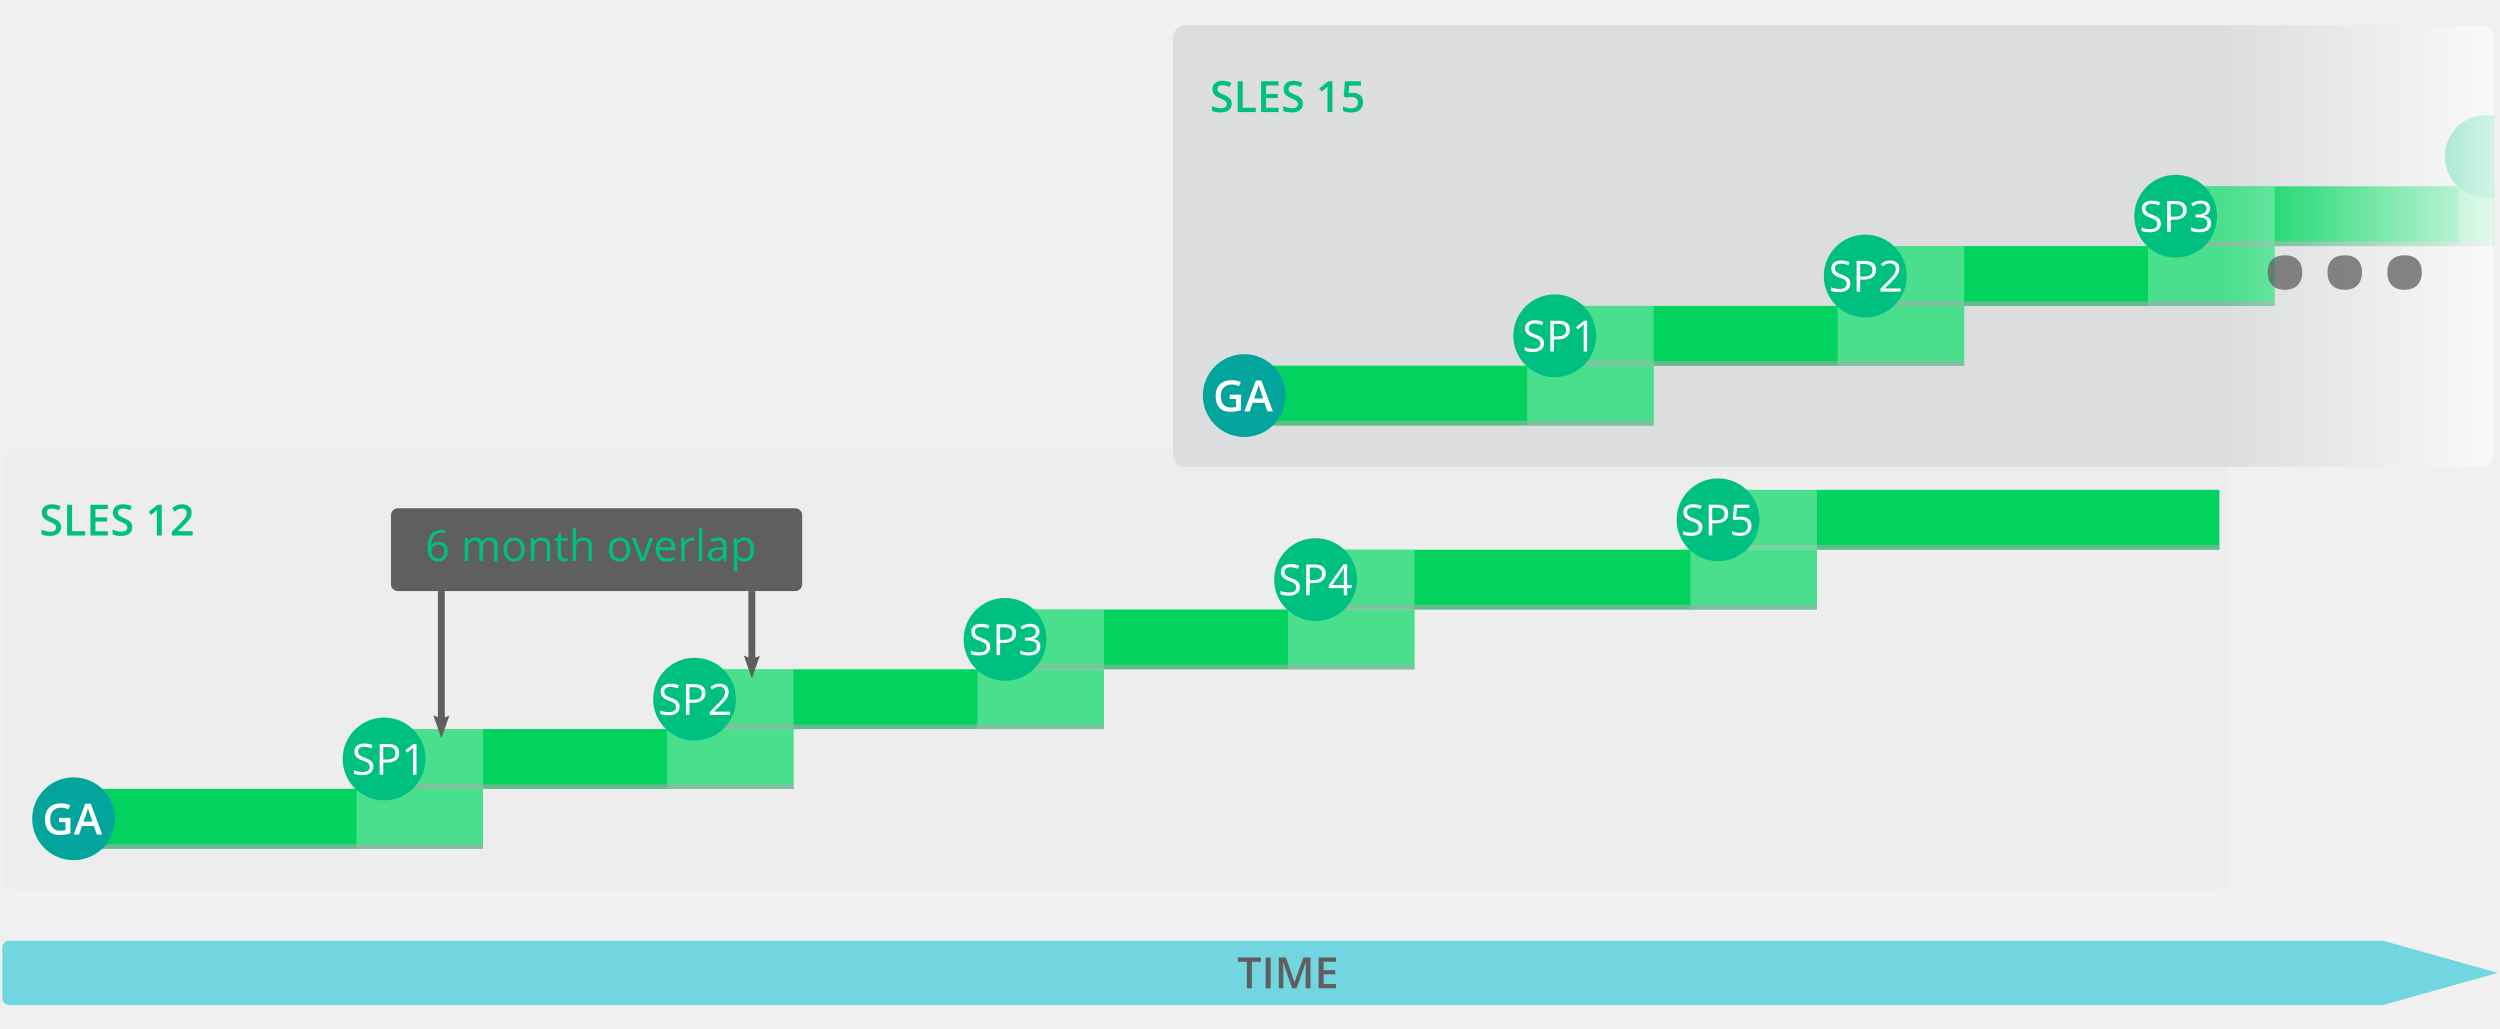
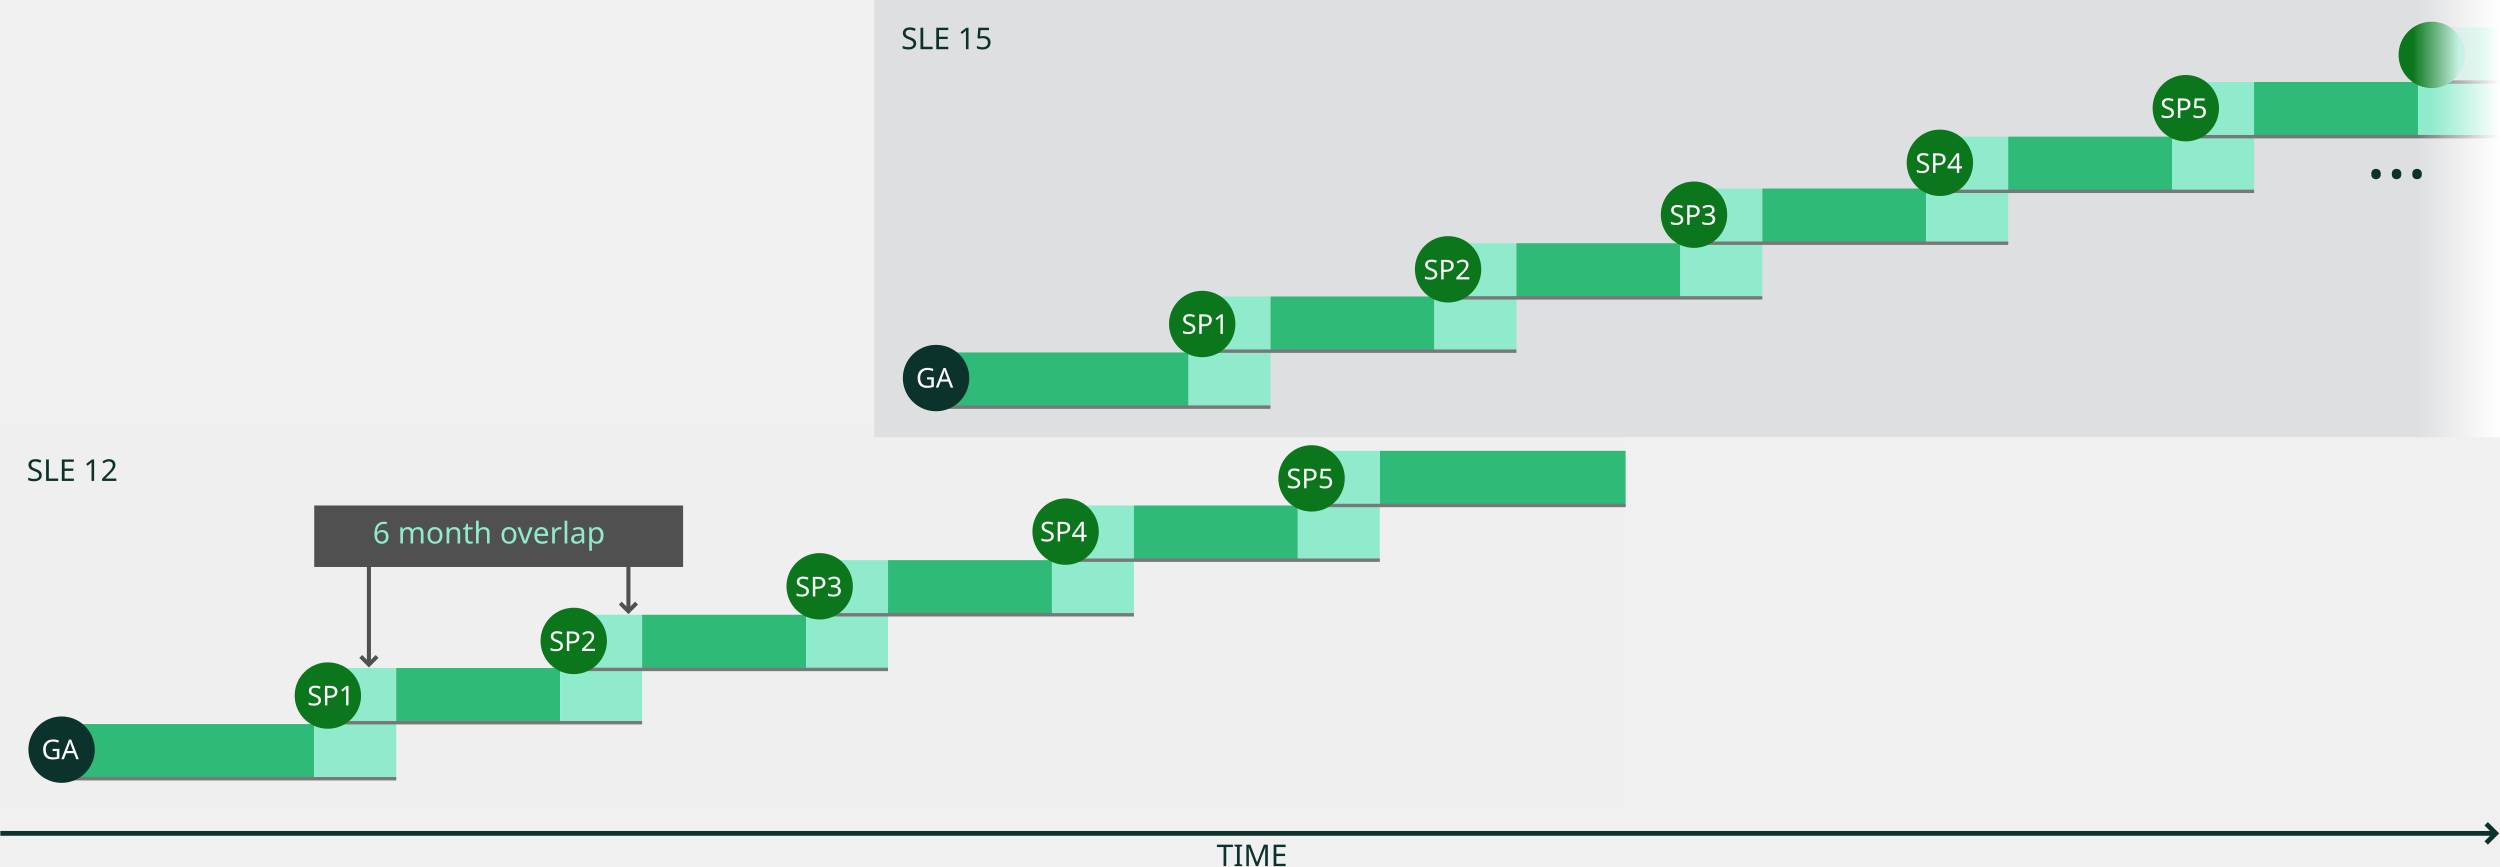
- <svg xmlns="http://www.w3.org/2000/svg" xmlns:xlink="http://www.w3.org/1999/xlink" id="svg137" version="1.1" height="447" width="1087">
-   <defs id="defs86">
-     <linearGradient id="linearGradient5393">
-       <stop id="stop5395" offset="0" style="stop-color:#ffffff;stop-" />
-       <stop id="stop5397" offset="1" style="stop-color:#ffffff;stop-opacity:0;" />
-     </linearGradient>
-     <linearGradient gradientTransform="matrix(1,0,0,1.156627,0,-1.722893)" gradientUnits="userSpaceOnUse" y2="41.785" x2="967.626" y1="41.785" x1="1109.556" id="linearGradient5399" xlink:href="#linearGradient5393" />
+ <svg xmlns="http://www.w3.org/2000/svg" xmlns:xlink="http://www.w3.org/1999/xlink" width="1830.02" height="634" viewBox="0 0 484.19 167.74" version="1.1" id="svg8">
+   <defs id="defs2">
+     <linearGradient id="linearGradient2169">
+       <stop offset="0" id="stop2165" stop-color="#787878" stop-opacity="1" />
+       <stop offset=".75" id="stop2173" stop-color="#787878" stop-opacity="1" />
+       <stop offset="1" id="stop2167" stop-color="#fff" stop-opacity="1" />
+     </linearGradient>
+     <linearGradient id="linearGradient2135">
+       <stop offset="0" id="stop2131" stop-color="#fff" stop-opacity="1" />
+       <stop offset="1" id="stop2133" stop-color="#787878" stop-opacity="1" />
+     </linearGradient>
+     <linearGradient id="linearGradient2127">
+       <stop offset="0" id="stop2123" stop-color="#0c761c" stop-opacity="1" />
+       <stop offset="1" id="stop2125" stop-color="#c7f1e3" stop-opacity="1" />
+     </linearGradient>
+     <linearGradient id="linearGradient2119">
+       <stop offset="0" id="stop2115" stop-color="#fff" stop-opacity="1" />
+       <stop offset="1" id="stop2117" stop-color="#90ebcd" stop-opacity="0" />
+     </linearGradient>
+     <linearGradient id="linearGradient2111">
+       <stop offset="0" id="stop2107" stop-color="#90ebcd" stop-opacity="1" />
+       <stop offset="1" id="stop2109" stop-color="#fff" stop-opacity="1" />
+     </linearGradient>
+     <linearGradient id="linearGradient1981">
+       <stop offset="0" id="stop1977" stop-color="#dedfe0" stop-opacity="1" />
+       <stop offset="1" id="stop1979" stop-color="#fff" stop-opacity="1" />
+     </linearGradient>
+     <marker markerWidth="3.06" markerHeight="4.71" refX="1.53" refY="2.35" orient="auto" id="marker8836481">
+       <path d="m.35.35 2 2-2 2" id="path2261" fill="#fff" fill-opacity="0" stroke="#0c322c" stroke-width="1" stroke-linecap="butt" stroke-linejoin="miter" stroke-opacity="1" />
+     </marker>
+     <linearGradient xlink:href="#linearGradient1981" id="linearGradient1983" x1="465.66" y1="31.75" x2="481.53" y2="31.75" gradientUnits="userSpaceOnUse" />
+     <linearGradient xlink:href="#linearGradient2111" id="linearGradient2113" x1="53.58" y1="175.15" x2="63.5" y2="175.15" gradientUnits="userSpaceOnUse" />
+     <linearGradient xlink:href="#linearGradient2119" id="linearGradient2121" x1="51.59" y1="175.15" x2="59.53" y2="175.15" gradientUnits="userSpaceOnUse" />
+     <linearGradient xlink:href="#linearGradient2127" id="linearGradient2129" x1="173.54" y1="174.89" x2="182.54" y2="174.89" gradientUnits="userSpaceOnUse" />
+     <linearGradient xlink:href="#linearGradient2135" id="linearGradient2137" x1="51.59" y1="179.92" x2="61.52" y2="179.92" gradientUnits="userSpaceOnUse" />
+     <linearGradient xlink:href="#linearGradient2169" id="linearGradient2171" x1="15.88" y1="179.92" x2="63.5" y2="179.92" gradientUnits="userSpaceOnUse" />
+     <marker id="DotL" refX="0" refY="0" orient="auto" overflow="visible">
+       <path d="M3.92 0a4 4 0 1 1-8 0 4 4 0 0 1 8 0z" id="path965" fill-rule="evenodd" stroke="#0c322c" stroke-width="1.07" stroke-opacity="1" fill="#0c322c" fill-opacity="1" />
+     </marker>
+     <marker markerWidth="7.12" markerHeight="11.41" refX="3.56" refY="5.71" orient="auto" id="marker840">
+       <path d="m.7.7 5 5-5 5" id="path838" fill="none" stroke="#0c322c" stroke-width="2" stroke-linecap="butt" stroke-linejoin="miter" stroke-miterlimit="4" stroke-dasharray="none" stroke-opacity="1" />
+     </marker>
+     <marker markerWidth="3.06" markerHeight="4.71" refX="1.53" refY="2.35" orient="auto" id="marker868">
+       <path d="m2.7.35-2 2 2 2" id="path851-3" fill="none" stroke="#000" stroke-width="1" stroke-linecap="butt" stroke-linejoin="miter" stroke-opacity="1" />
+     </marker>
+     <marker markerWidth="3.06" markerHeight="4.71" refX="1.53" refY="2.35" orient="auto" id="marker883">
+       <path d="m.35.35 2 2-2 2" id="path851" fill="none" stroke="#000" stroke-width="1" stroke-linecap="butt" stroke-linejoin="miter" stroke-opacity="1" />
+     </marker>
+     <marker markerWidth="3.06" markerHeight="4.71" refX="1.53" refY="2.35" orient="auto" id="marker8684506">
+       <path d="m2.7.35-2 2 2 2" id="path1208" fill="#0c322c" stroke="#000" stroke-width="1" stroke-linecap="butt" stroke-linejoin="miter" stroke-opacity="1" />
+     </marker>
+     <marker markerWidth="3.06" markerHeight="4.71" refX="1.53" refY="2.35" orient="auto" id="marker8839976">
+       <path d="m.35.35 2 2-2 2" id="path1211" fill="#0c322c" stroke="#000" stroke-width="1" stroke-linecap="butt" stroke-linejoin="miter" stroke-opacity="1" />
+     </marker>
+     <marker markerWidth="3.06" markerHeight="4.71" refX="1.53" refY="2.35" orient="auto" id="marker86845062245">
+       <path d="m2.7.35-2 2 2 2" id="path1299" fill="#fff" stroke="#000" stroke-width="1" stroke-linecap="butt" stroke-linejoin="miter" stroke-opacity="1" />
+     </marker>
+     <marker markerWidth="3.06" markerHeight="4.71" refX="1.53" refY="2.35" orient="auto" id="marker88399767239">
+       <path d="m.35.35 2 2-2 2" id="path1302" fill="#fff" stroke="#000" stroke-width="1" stroke-linecap="butt" stroke-linejoin="miter" stroke-opacity="1" />
+     </marker>
+     <marker markerWidth="3.06" markerHeight="4.71" refX="1.53" refY="2.35" orient="auto" id="marker868450622454738">
+       <path d="m2.7.35-2 2 2 2" id="path1414" fill="#fff" stroke="#0c322c" stroke-width="1" stroke-linecap="butt" stroke-linejoin="miter" stroke-opacity="1" />
+     </marker>
+     <marker markerWidth="3.06" markerHeight="4.71" refX="1.53" refY="2.35" orient="auto" id="marker883997672393450">
+       <path d="m.35.35 2 2-2 2" id="path1417" fill="#fff" stroke="#0c322c" stroke-width="1" stroke-linecap="butt" stroke-linejoin="miter" stroke-opacity="1" />
+     </marker>
+     <marker markerWidth="3.06" markerHeight="4.71" refX="1.53" refY="2.35" orient="auto" id="marker8684112">
+       <path d="m2.7.35-2 2 2 2" id="path2096" fill="#fff" stroke="#0c322c" stroke-width="1" stroke-linecap="butt" stroke-linejoin="miter" stroke-opacity="1" fill-opacity="0" />
+     </marker>
+     <marker markerWidth="3.06" markerHeight="4.71" refX="1.53" refY="2.35" orient="auto" id="marker8834579">
+       <path d="m.35.35 2 2-2 2" id="path2099" fill="#fff" stroke="#0c322c" stroke-width="1" stroke-linecap="butt" stroke-linejoin="miter" stroke-opacity="1" fill-opacity="0" />
+     </marker>
+     <marker markerWidth="3.06" markerHeight="4.71" refX="1.53" refY="2.35" orient="auto" id="marker8836481-3">
+       <path d="m.35.35 2 2-2 2" id="path2261-0" fill="#fff" stroke="#0c322c" stroke-width="1" stroke-linecap="butt" stroke-linejoin="miter" stroke-opacity="1" fill-opacity="0" />
+     </marker>
+     <marker markerWidth="3.06" markerHeight="4.71" refX="1.53" refY="2.35" orient="auto" id="marker8836481-7">
+       <path d="m.35.35 2 2-2 2" id="path2261-5" fill="#fff" fill-opacity="0" stroke="#0c322c" stroke-width="1" stroke-linecap="butt" stroke-linejoin="miter" stroke-opacity="1" />
+     </marker>
+     <marker markerWidth="3.06" markerHeight="4.71" refX="1.53" refY="2.35" orient="auto" id="marker8836481-33559">
+       <path d="m.35.35 2 2-2 2" id="path3037" fill="#fff" stroke="#505050" stroke-width="1" stroke-linecap="butt" stroke-linejoin="miter" stroke-opacity="1" fill-opacity="0" />
+     </marker>
+     <marker markerWidth="3.06" markerHeight="4.71" refX="1.53" refY="2.35" orient="auto" id="marker8836481-33559-8">
+       <path d="m.35.35 2 2-2 2" id="path3037-9" fill="#fff" fill-opacity="0" stroke="#505050" stroke-width="1" stroke-linecap="butt" stroke-linejoin="miter" stroke-opacity="1" />
+     </marker>
  </defs>
-   <rect id="rect7" style="fill:#71d6e0" width="1037.5" height="28" x="1" y="409" rx="3" ry="3" />
-   <path id="path9" style="fill:#71d6e0" d="m 1086,423 -50,-14 v 28 z" />
-   <text id="text11" y="429.692" x="537.93" style="font-weight:600;font-size:18.75px;font-family:'Open Sans';fill:#5f5f5f" xml:space="preserve">TIME</text>
-   <rect id="rect13" style="fill:#ededed;stroke-width:1.075" width="968" height="192" x="1" y="195" rx="5" ry="5.783" />
-   <rect id="rect15" y="265" x="425" height="26" width="190" style="fill:#02d35f" />
-   <rect id="rect17" y="317" x="155" height="26" width="190" style="fill:#02d35f" />
-   <text id="text19" y="232.846" x="17.084" style="font-weight:600;font-size:18.75px;font-family:'Open Sans';fill:#00c081" xml:space="preserve">SLES 12</text>
-   <rect id="rect21" y="343" x="20" height="26" width="190" style="fill:#02d35f" />
-   <rect id="rect23" y="317" x="155" height="52" width="55" style="opacity:0.5;fill:#92ecba" />
-   <rect id="rect25" y="291" x="290" height="26" width="190" style="fill:#02d35f" />
-   <rect id="rect27" y="291" x="290" height="52" width="55" style="opacity:0.5;fill:#92ecba" />
-   <rect id="rect29" y="265" x="425" height="52" width="55" style="opacity:0.5;fill:#92ecba" />
-   <rect id="rect31" y="239" x="560" height="26" width="230" style="fill:#02d35f" />
-   <rect id="rect33" y="239" x="560" height="52" width="55" style="opacity:0.5;fill:#92ecba" />
-   <rect id="rect37" style="fill:#a7a9ac;fill-opacity:0.588" width="190" height="2" x="155" y="341" />
-   <rect id="rect39" style="fill:#a7a9ac;fill-opacity:0.588" width="190" height="2" x="20" y="367" />
-   <rect id="rect41" style="fill:#a7a9ac;fill-opacity:0.588" width="190" height="2" x="290" y="315" />
-   <rect id="rect43" style="fill:#a7a9ac;fill-opacity:0.588" width="190" height="2" x="425" y="289" />
-   <rect id="rect45" style="fill:#dcddde;stroke-width:1.075" width="574" height="192" x="510" y="11" rx="5" ry="5.783" />
-   <rect id="rect47" y="81" x="934" height="26" width="150" style="fill:#02d35f" />
-   <rect id="rect49" y="133" x="664" height="26" width="190" style="fill:#02d35f" />
-   <text id="text51" y="48.728" x="526.084" style="font-weight:600;font-size:18.75px;font-family:'Open Sans';fill:#00c081" xml:space="preserve">SLES 15</text>
-   <rect id="rect53" y="159" x="529" height="26" width="190" style="fill:#02d35f" />
-   <rect id="rect55" y="133" x="664" height="52" width="55" style="opacity:0.5;fill:#92ecba" />
-   <rect id="rect57" y="107" x="799" height="26" width="190" style="fill:#02d35f" />
-   <rect id="rect59" y="107" x="799" height="52" width="55" style="opacity:0.5;fill:#92ecba" />
-   <rect id="rect61" y="81" x="934" height="52" width="55" style="opacity:0.5;fill:#92ecba" />
-   <rect id="rect63" y="55" x="1069" height="52" width="15" style="opacity:0.5;fill:#92ecba" />
-   <rect id="rect65" style="fill:#a7a9ac;fill-opacity:0.588" width="190" height="2" x="664" y="157" />
-   <rect id="rect67" style="fill:#a7a9ac;fill-opacity:0.588" width="190" height="2" x="529" y="183" />
-   <rect id="rect69" style="fill:#a7a9ac;fill-opacity:0.588" width="190" height="2" x="799" y="131" />
-   <rect id="rect71" style="fill:#a7a9ac;fill-opacity:0.588" width="150" height="2" x="934" y="105" />
-   <circle id="circle73" style="fill:#00c081" cx="676" cy="146" r="18" />
-   <text id="text77" xml:space="preserve" style="font-size:18.75px;font-family:'Open Sans';fill:#ffffff" x="661.952" y="152.848">S<tspan id="tspan75" style="letter-spacing:-1px">P</tspan>1</text>
-   <circle id="circle79" style="fill:#00c081" cx="811" cy="120" r="18" />
-   <text id="text83" xml:space="preserve" style="font-size:18.75px;font-family:'Open Sans';fill:#ffffff" x="795.118" y="126.829">S<tspan id="tspan81" style="letter-spacing:-0.5px">P</tspan>2</text>
-   <circle id="circle85" style="fill:#02a49c" cx="541" cy="172" r="18" />
-   <text id="text87" xml:space="preserve" style="font-weight:600;font-size:18.75px;font-family:'Open Sans';fill:#ffffff" x="527.441" y="178.867">GA</text>
-   <circle id="circle89" style="fill:#00c081" cx="946" cy="94" r="18" />
-   <text id="text93" xml:space="preserve" style="font-size:18.75px;font-family:'Open Sans';fill:#ffffff" x="930.164" y="100.809">S<tspan id="tspan91" style="letter-spacing:-0.5px">P</tspan>3</text>
-   <path id="path95" d="m 1081,50 a 18,18 0 0 0 -18,18 18,18 0 0 0 18,18 18,18 0 0 0 3,-0.254 V 50.271 A 18,18 0 0 0 1081,50 Z" style="fill:#00c081" />
-   <path id="path97" d="m 969,11 v 192 h 110 c 2.77,0 5,-2.579 5,-5.783 V 16.783 C 1084,13.579 1081.77,11 1079,11 Z" style="fill:url(#linearGradient5399);stroke-width:1.075" />
-   <path id="path99" style="fill:#5f5f5f;fill-opacity:0.75" d="m 993.475,111 c -2.424,0 -4.275,0.639 -5.555,1.918 -1.279,1.279 -1.92,3.114 -1.92,5.508 0,2.361 0.641,4.214 1.92,5.559 1.28,1.344 3.13,2.016 5.555,2.016 2.424,0 4.277,-0.671 5.557,-2.016 1.313,-1.377 1.969,-3.231 1.969,-5.559 0,-2.295 -0.64,-4.099 -1.92,-5.41 C 997.801,111.671 995.933,111 993.475,111 Z m 26,0 c -2.424,0 -4.275,0.639 -5.555,1.918 -1.279,1.279 -1.92,3.114 -1.92,5.508 0,2.361 0.64,4.214 1.92,5.559 1.28,1.344 3.131,2.016 5.555,2.016 2.424,0 4.275,-0.671 5.555,-2.016 1.313,-1.377 1.971,-3.231 1.971,-5.559 0,-2.295 -0.64,-4.099 -1.92,-5.41 C 1023.801,111.671 1021.933,111 1019.475,111 Z m 26,0 c -2.424,0 -4.275,0.639 -5.555,1.918 -1.279,1.279 -1.92,3.114 -1.92,5.508 0,2.361 0.64,4.214 1.92,5.559 1.28,1.344 3.131,2.016 5.555,2.016 2.424,0 4.275,-0.671 5.555,-2.016 1.313,-1.377 1.971,-3.231 1.971,-5.559 0,-2.295 -0.64,-4.099 -1.92,-5.41 C 1049.801,111.671 1047.932,111 1045.475,111 Z" />
-   <circle id="circle101" style="fill:#02a49c" cx="32" cy="356" r="18" />
-   <text id="text103" xml:space="preserve" style="font-weight:600;font-size:18.75px;font-family:'Open Sans';fill:#ffffff" x="18.441" y="362.867">GA</text>
-   <circle id="circle105" style="fill:#00c081" cx="167" cy="330" r="18" />
-   <text id="text109" xml:space="preserve" style="font-size:18.75px;font-family:'Open Sans';fill:#ffffff" x="152.952" y="336.848">S<tspan id="tspan107" style="letter-spacing:-1px">P</tspan>1</text>
-   <circle id="circle111" style="fill:#00c081" cx="302" cy="304" r="18" />
-   <text id="text115" xml:space="preserve" style="font-size:18.75px;font-family:'Open Sans';fill:#ffffff" x="286.118" y="310.829">S<tspan id="tspan113" style="letter-spacing:-0.5px">P</tspan>2</text>
-   <circle id="circle123" style="fill:#00c081" cx="437" cy="278" r="18" />
-   <text id="text127" xml:space="preserve" style="font-size:18.75px;font-family:'Open Sans';fill:#ffffff" x="421.164" y="284.809">S<tspan id="tspan125" style="letter-spacing:-0.5px">P</tspan>3</text>
-   <rect id="rect129" ry="3" rx="3" y="221" x="170" height="36" width="178.785" style="fill:#5f5f5f" />
-   <text id="text131" y="243.943" x="184.864" style="font-size:18.75px;font-family:'Open Sans';fill:#00c081" xml:space="preserve">6 month overlap</text>
-   <path id="path133" d="m 190.392,257 v 54.84 l -2,-0.84 3.5,10 3.5,-9.846 -2,0.752 V 257 Z" style="fill:#5f5f5f" />
-   <path id="path135" d="m 325.392,257 v 28.84 l -2,-0.84 3.5,10 3.5,-9.846 -2,0.752 V 257 Z" style="fill:#5f5f5f" />
-   <rect id="rect31-5" y="213" x="735" height="26" width="230" style="fill:#02d35f" />
-   <rect id="rect35-2" style="fill:#a7a9ac;fill-opacity:0.588" width="230" height="2" x="735" y="237" />
-   <rect id="rect33-6" y="213" x="735" height="52" width="55" style="opacity:0.5;fill:#92ecba" />
-   <rect id="rect35" style="fill:#a7a9ac;fill-opacity:0.588" width="230" height="2" x="560" y="263" />
-   <circle id="circle117" style="fill:#00c081" cx="572" cy="252" r="18" />
-   <text id="text121" xml:space="preserve" style="font-size:18.75px;font-family:'Open Sans';fill:#ffffff" x="555.803" y="258.809">S<tspan id="tspan119" style="letter-spacing:-0.5px">P</tspan>4</text>
-   <circle id="circle117-9" style="fill:#00c081" cx="747" cy="226" r="18" />
-   <text id="text121-1" xml:space="preserve" style="font-size:18.75px;font-family:'Open Sans';fill:#ffffff" x="730.802" y="232.809">S<tspan id="tspan119-2" style="letter-spacing:-0.5px">P5</tspan>
+   <g id="layer1" transform="translate(2.65 34.4)">
+     <rect id="rect46" width="314.85" height="74.08" x="-2.65" y="47.63" ry="0" fill="#efefef" stroke-width="1.06" stroke-linecap="square" paint-order="fill markers stroke" stop-color="#000" />
+     <g id="g909" transform="matrix(1.33333 0 0 1 -10.58 -63.5)">
+       <rect id="rect48-6" width="35.72" height="10.58" x="15.88" y="169.33" fill="#30ba78" stroke-width="1.07" stroke-linecap="square" paint-order="fill markers stroke" stop-color="#000" />
+       <rect id="rect50-7" width="11.91" height="10.58" x="51.59" y="169.33" fill="#90ebcd" stroke-width=".87" stroke-linecap="square" paint-order="fill markers stroke" stop-color="#000" />
+       <path d="M15.88 179.92H63.5" id="path52-5" fill="none" stroke="#787878" stroke-width=".66" stroke-linecap="butt" stroke-linejoin="miter" stroke-miterlimit="4" stroke-dasharray="none" stroke-opacity="1" />
+     </g>
+     <g id="g1002" transform="matrix(1.33333 0 0 1 37.04 -74.35)">
+       <rect id="rect50-7-6-0" width="11.91" height="10.58" x="15.87" y="169.33" fill="#90ebcd" stroke-width=".87" stroke-linecap="square" paint-order="fill markers stroke" stop-color="#000" />
+       <rect id="rect48-6-5" width="23.81" height="10.58" x="27.78" y="169.33" fill="#30ba78" stroke-width=".87" stroke-linecap="square" paint-order="fill markers stroke" stop-color="#000" />
+       <rect id="rect50-7-6" width="11.91" height="10.58" x="51.59" y="169.33" fill="#90ebcd" stroke-width=".87" stroke-linecap="square" paint-order="fill markers stroke" stop-color="#000" />
+       <path d="M15.88 179.92H63.5" id="path52-5-2" fill="none" stroke="#787878" stroke-width=".66" stroke-linecap="butt" stroke-linejoin="miter" stroke-miterlimit="4" stroke-dasharray="none" stroke-opacity="1" />
+     </g>
+     <g id="g909-3-1" transform="matrix(1.33333 0 0 1 84.67 -84.67)">
+       <g id="g966-8">
+         <rect id="rect50-7-6-0-0" width="11.91" height="10.58" x="15.87" y="169.33" fill="#90ebcd" stroke-width=".87" stroke-linecap="square" paint-order="fill markers stroke" stop-color="#000" />
+         <rect id="rect48-6-5-7" width="23.81" height="10.58" x="27.78" y="169.33" fill="#30ba78" stroke-width=".87" stroke-linecap="square" paint-order="fill markers stroke" stop-color="#000" />
+         <rect id="rect50-7-6-9" width="11.91" height="10.58" x="51.59" y="169.33" fill="#90ebcd" stroke-width=".87" stroke-linecap="square" paint-order="fill markers stroke" stop-color="#000" />
+         <path d="M15.88 179.92H63.5" id="path52-5-2-2" fill="none" stroke="#787878" stroke-width=".66" stroke-linecap="butt" stroke-linejoin="miter" stroke-miterlimit="4" stroke-dasharray="none" stroke-opacity="1" />
+       </g>
+     </g>
+     <g id="g909-3-1-2" transform="matrix(1.33333 0 0 1 132.3 -95.25)">
+       <g id="g966-8-3">
+         <rect id="rect50-7-6-0-0-7" width="11.91" height="10.58" x="15.87" y="169.33" fill="#90ebcd" stroke-width=".87" stroke-linecap="square" paint-order="fill markers stroke" stop-color="#000" />
+         <rect id="rect48-6-5-7-5" width="23.81" height="10.58" x="27.78" y="169.33" fill="#30ba78" stroke-width=".87" stroke-linecap="square" paint-order="fill markers stroke" stop-color="#000" />
+         <rect id="rect50-7-6-9-9" width="11.91" height="10.58" x="51.59" y="169.33" fill="#90ebcd" stroke-width=".87" stroke-linecap="square" paint-order="fill markers stroke" stop-color="#000" />
+         <path d="M15.88 179.92H63.5" id="path52-5-2-2-2" fill="none" stroke="#787878" stroke-width=".66" stroke-linecap="butt" stroke-linejoin="miter" stroke-miterlimit="4" stroke-dasharray="none" stroke-opacity="1" />
+       </g>
+     </g>
+     <g id="g909-3-1-28" transform="matrix(1.33333 0 0 1 179.92 -105.83)">
+       <g id="g966-8-9">
+         <rect id="rect50-7-6-0-0-73" width="11.91" height="10.58" x="15.87" y="169.33" fill="#90ebcd" stroke-width=".87" stroke-linecap="square" paint-order="fill markers stroke" stop-color="#000" />
+         <rect id="rect48-6-5-7-6" width="23.81" height="10.58" x="27.78" y="169.33" fill="#30ba78" stroke-width=".87" stroke-linecap="square" paint-order="fill markers stroke" stop-color="#000" />
+         <rect id="rect50-7-6-9-1" width="11.91" height="10.58" x="51.59" y="169.33" fill="#90ebcd" stroke-width=".87" stroke-linecap="square" paint-order="fill markers stroke" stop-color="#000" />
+         <path d="M15.88 179.92H63.5" id="path52-5-2-2-29" fill="none" stroke="#787878" stroke-width=".66" stroke-linecap="butt" stroke-linejoin="miter" stroke-miterlimit="4" stroke-dasharray="none" stroke-opacity="1" />
+       </g>
+     </g>
+     <g id="g909-3" transform="matrix(-1.33333 0 0 1 333.37 -116.42)">
+       <rect id="rect48-6-1" width="35.72" height="10.58" x="15.88" y="169.33" fill="#30ba78" stroke-width="1.07" stroke-linecap="square" paint-order="fill markers stroke" stop-color="#000" />
+       <rect id="rect50-7-9" width="11.91" height="10.58" x="51.59" y="169.33" fill="#90ebcd" stroke-width=".87" stroke-linecap="square" paint-order="fill markers stroke" stop-color="#000" />
+       <path d="M15.88 179.92H63.5" id="path52-5-4" fill="none" stroke="#787878" stroke-width=".66" stroke-linecap="butt" stroke-linejoin="miter" stroke-miterlimit="4" stroke-dasharray="none" stroke-opacity="1" />
+     </g>
+     <path d="M-2.12 127h482.08" id="path2233" fill="none" stroke="#0c322c" stroke-width=".93" stroke-linecap="square" stroke-linejoin="miter" stroke-miterlimit="4" stroke-dasharray="none" stroke-opacity="1" marker-end="url(#marker8836481)" />
+     <g id="g1660" transform="translate(-141.53 -66.48)">
+       <circle id="path1636" cx="150.81" cy="177.27" r="6.43" fill="#0c322c" stroke="none" stroke-width=".75" stroke-linecap="square" stroke-miterlimit="4" stroke-dasharray="none" stroke-opacity="1" paint-order="fill markers stroke" stop-color="#000" />
+       <text xml:space="preserve" style="line-height:1.25;-inkscape-font-specification:Caladea" x="146.91" y="179.12" id="text1655" font-size="5.29" font-family="Caladea" letter-spacing="0" stroke-width=".26">
+         <tspan id="tspan1653" x="146.91" y="179.12" style="-inkscape-font-specification:'Poppins Medium'" font-style="normal" font-variant="normal" font-weight="500" font-stretch="normal" font-size="5.29" font-family="Poppins" fill="#fff" stroke-width=".26">GA</tspan>
+       </text>
+     </g>
+     <g id="g1669-0" transform="translate(-116.42 -71.44)">
+       <circle id="path1636-8-9" cx="177.27" cy="171.75" r="6.43" fill="#0c761c" fill-opacity="1" stroke="none" stroke-width=".75" stroke-linecap="square" stroke-miterlimit="4" stroke-dasharray="none" stroke-opacity="1" paint-order="fill markers stroke" stop-color="#000" />
+       <text xml:space="preserve" style="line-height:1.25;-inkscape-font-specification:Caladea" x="173.28" y="173.66" id="text1664-1" font-size="5.29" font-family="Caladea" letter-spacing="0" stroke-width=".26">
+         <tspan id="tspan1662-9" x="173.28" y="173.66" style="-inkscape-font-specification:'Poppins Medium'" font-style="normal" font-variant="normal" font-weight="500" font-stretch="normal" font-size="5.29" font-family="Poppins" fill="#fff" stroke-width=".26">SP1</tspan>
+       </text>
+     </g>
+     <g id="g1669-6" transform="translate(-68.8 -82.02)">
+       <circle id="path1636-8-2" cx="177.27" cy="171.75" r="6.43" fill="#0c761c" fill-opacity="1" stroke="none" stroke-width=".75" stroke-linecap="square" stroke-miterlimit="4" stroke-dasharray="none" stroke-opacity="1" paint-order="fill markers stroke" stop-color="#000" />
+       <text xml:space="preserve" style="line-height:1.25;-inkscape-font-specification:Caladea" x="172.52" y="173.7" id="text1664-5" font-size="5.29" font-family="Caladea" letter-spacing="0" stroke-width=".26">
+         <tspan id="tspan1662-4" x="172.52" y="173.7" style="-inkscape-font-specification:'Poppins Medium'" font-style="normal" font-variant="normal" font-weight="500" font-stretch="normal" font-size="5.29" font-family="Poppins" fill="#fff" stroke-width=".26">SP2</tspan>
+       </text>
+     </g>
+     <g id="g1669-4" transform="translate(-21.17 -92.6)">
+       <circle id="path1636-8-99" cx="177.27" cy="171.75" r="6.43" fill="#0c761c" fill-opacity="1" stroke="none" stroke-width=".75" stroke-linecap="square" stroke-miterlimit="4" stroke-dasharray="none" stroke-opacity="1" paint-order="fill markers stroke" stop-color="#000" />
+       <text xml:space="preserve" style="line-height:1.25;-inkscape-font-specification:Caladea" x="172.53" y="173.7" id="text1664-3" font-size="5.29" font-family="Caladea" letter-spacing="0" stroke-width=".26">
+         <tspan id="tspan1662-6" x="172.53" y="173.7" style="-inkscape-font-specification:'Poppins Medium'" font-style="normal" font-variant="normal" font-weight="500" font-stretch="normal" font-size="5.29" font-family="Poppins" fill="#fff" stroke-width=".26">SP3</tspan>
+       </text>
+     </g>
+     <g id="g1669-05" transform="translate(26.46 -103.19)">
+       <circle id="path1636-8-0" cx="177.27" cy="171.75" r="6.43" fill="#0c761c" fill-opacity="1" stroke="none" stroke-width=".75" stroke-linecap="square" stroke-miterlimit="4" stroke-dasharray="none" stroke-opacity="1" paint-order="fill markers stroke" stop-color="#000" />
+       <text xml:space="preserve" style="line-height:1.25;-inkscape-font-specification:Caladea" x="172.32" y="173.64" id="text1664-2" font-size="5.29" font-family="Caladea" letter-spacing="0" stroke-width=".26">
+         <tspan id="tspan1662-94" x="172.32" y="173.64" style="-inkscape-font-specification:'Poppins Medium'" font-style="normal" font-variant="normal" font-weight="500" font-stretch="normal" font-size="5.29" font-family="Poppins" fill="#fff" stroke-width=".26">SP4</tspan>
+       </text>
+     </g>
+     <g id="g1669-3" transform="translate(74.1 -113.5)">
+       <circle id="path1636-8-5" cx="177.27" cy="171.75" r="6.43" fill="#0c761c" fill-opacity="1" stroke="none" stroke-width=".75" stroke-linecap="square" stroke-miterlimit="4" stroke-dasharray="none" stroke-opacity="1" paint-order="fill markers stroke" stop-color="#000" />
+       <text xml:space="preserve" style="line-height:1.25;-inkscape-font-specification:Caladea" x="172.41" y="173.66" id="text1664-17" font-size="5.29" font-family="Caladea" letter-spacing="0" stroke-width=".26">
+         <tspan id="tspan1662-43" x="172.41" y="173.66" style="-inkscape-font-specification:'Poppins Medium'" font-style="normal" font-variant="normal" font-weight="500" font-stretch="normal" font-size="5.29" font-family="Poppins" fill="#fff" stroke-width=".26">SP5</tspan>
+       </text>
+     </g>
+     <rect id="rect46-4" width="314.85" height="84.67" x="166.68" y="-34.4" ry="0" fill="url(#linearGradient1983)" fill-opacity="1" stroke-width="1.06" stroke-linecap="square" paint-order="fill markers stroke" stop-color="#000" />
+     <g id="g909-2" transform="matrix(1.33333 0 0 1 158.75 -135.47)">
+       <rect id="rect48-6-2" width="35.72" height="10.58" x="15.88" y="169.33" fill="#30ba78" stroke-width="1.07" stroke-linecap="square" paint-order="fill markers stroke" stop-color="#000" />
+       <rect id="rect50-7-64" width="11.91" height="10.58" x="51.59" y="169.33" fill="#90ebcd" stroke-width=".87" stroke-linecap="square" paint-order="fill markers stroke" stop-color="#000" />
+       <path d="M15.88 179.92H63.5" id="path52-5-1" fill="none" stroke="#787878" stroke-width=".66" stroke-linecap="butt" stroke-linejoin="miter" stroke-miterlimit="4" stroke-dasharray="none" stroke-opacity="1" />
+     </g>
+     <g id="g1002-2" transform="matrix(1.33333 0 0 1 206.38 -146.31)">
+       <rect id="rect50-7-6-0-8" width="11.91" height="10.58" x="15.87" y="169.33" fill="#90ebcd" stroke-width=".87" stroke-linecap="square" paint-order="fill markers stroke" stop-color="#000" />
+       <rect id="rect48-6-5-8" width="23.81" height="10.58" x="27.78" y="169.33" fill="#30ba78" stroke-width=".87" stroke-linecap="square" paint-order="fill markers stroke" stop-color="#000" />
+       <rect id="rect50-7-6-92" width="11.91" height="10.58" x="51.59" y="169.33" fill="#90ebcd" stroke-width=".87" stroke-linecap="square" paint-order="fill markers stroke" stop-color="#000" />
+       <path d="M15.88 179.92H63.5" id="path52-5-2-8" fill="none" stroke="#787878" stroke-width=".66" stroke-linecap="butt" stroke-linejoin="miter" stroke-miterlimit="4" stroke-dasharray="none" stroke-opacity="1" />
+     </g>
+     <g id="g909-3-1-8" transform="matrix(1.33333 0 0 1 254 -156.63)">
+       <g id="g966-8-8">
+         <rect id="rect50-7-6-0-0-6" width="11.91" height="10.58" x="15.87" y="169.33" fill="#90ebcd" stroke-width=".87" stroke-linecap="square" paint-order="fill markers stroke" stop-color="#000" />
+         <rect id="rect48-6-5-7-8" width="23.81" height="10.58" x="27.78" y="169.33" fill="#30ba78" stroke-width=".87" stroke-linecap="square" paint-order="fill markers stroke" stop-color="#000" />
+         <rect id="rect50-7-6-9-3" width="11.91" height="10.58" x="51.59" y="169.33" fill="#90ebcd" stroke-width=".87" stroke-linecap="square" paint-order="fill markers stroke" stop-color="#000" />
+         <path d="M15.88 179.92H63.5" id="path52-5-2-2-8" fill="none" stroke="#787878" stroke-width=".66" stroke-linecap="butt" stroke-linejoin="miter" stroke-miterlimit="4" stroke-dasharray="none" stroke-opacity="1" />
+       </g>
+     </g>
+     <g id="g1660-3" transform="translate(27.83 -138.45)">
+       <circle id="path1636-3" cx="150.81" cy="177.27" r="6.43" fill="#0c322c" stroke="none" stroke-width=".75" stroke-linecap="square" stroke-miterlimit="4" stroke-dasharray="none" stroke-opacity="1" paint-order="fill markers stroke" stop-color="#000" />
+       <text xml:space="preserve" style="line-height:1.25;-inkscape-font-specification:Caladea" x="146.91" y="179.12" id="text1655-3" font-size="5.29" font-family="Caladea" letter-spacing="0" stroke-width=".26">
+         <tspan id="tspan1653-7" x="146.91" y="179.12" style="-inkscape-font-specification:'Poppins Medium'" font-style="normal" font-variant="normal" font-weight="500" font-stretch="normal" font-size="5.29" font-family="Poppins" fill="#fff" stroke-width=".26">GA</tspan>
+       </text>
+     </g>
+     <g id="g1669-0-3" transform="translate(52.92 -143.4)">
+       <circle id="path1636-8-9-2" cx="177.27" cy="171.75" r="6.43" fill="#0c761c" fill-opacity="1" stroke="none" stroke-width=".75" stroke-linecap="square" stroke-miterlimit="4" stroke-dasharray="none" stroke-opacity="1" paint-order="fill markers stroke" stop-color="#000" />
+       <text xml:space="preserve" style="line-height:1.25;-inkscape-font-specification:Caladea" x="173.28" y="173.66" id="text1664-1-6" font-size="5.29" font-family="Caladea" letter-spacing="0" stroke-width=".26">
+         <tspan id="tspan1662-9-5" x="173.28" y="173.66" style="-inkscape-font-specification:'Poppins Medium'" font-style="normal" font-variant="normal" font-weight="500" font-stretch="normal" font-size="5.29" font-family="Poppins" fill="#fff" stroke-width=".26">SP1</tspan>
+       </text>
+     </g>
+     <g id="g1669-6-2" transform="translate(100.54 -153.99)">
+       <circle id="path1636-8-2-6" cx="177.27" cy="171.75" r="6.43" fill="#0c761c" fill-opacity="1" stroke="none" stroke-width=".75" stroke-linecap="square" stroke-miterlimit="4" stroke-dasharray="none" stroke-opacity="1" paint-order="fill markers stroke" stop-color="#000" />
+       <text xml:space="preserve" style="line-height:1.25;-inkscape-font-specification:Caladea" x="172.52" y="173.7" id="text1664-5-5" font-size="5.29" font-family="Caladea" letter-spacing="0" stroke-width=".26">
+         <tspan id="tspan1662-4-8" x="172.52" y="173.7" style="-inkscape-font-specification:'Poppins Medium'" font-style="normal" font-variant="normal" font-weight="500" font-stretch="normal" font-size="5.29" font-family="Poppins" fill="#fff" stroke-width=".26">SP2</tspan>
+       </text>
+     </g>
+     <g id="g1669-4-7" transform="translate(148.17 -164.57)">
+       <g id="g2118">
+         <g id="g909-3-1-2-3" transform="matrix(1.33333 0 0 1 153.46 -2.65)">
+           <g id="g966-8-3-3">
+             <rect id="rect50-7-6-0-0-7-3" width="11.91" height="10.58" x="15.87" y="169.33" fill="#90ebcd" stroke-width=".87" stroke-linecap="square" paint-order="fill markers stroke" stop-color="#000" />
+             <rect id="rect48-6-5-7-5-8" width="23.81" height="10.58" x="27.78" y="169.33" fill="#30ba78" stroke-width=".87" stroke-linecap="square" paint-order="fill markers stroke" stop-color="#000" />
+             <rect id="rect50-7-6-9-9-0" width="11.91" height="10.58" x="51.59" y="169.33" fill="#90ebcd" stroke-width=".87" stroke-linecap="square" paint-order="fill markers stroke" stop-color="#000" />
+             <path d="M15.88 179.92H63.5" id="path52-5-2-2-2-4" fill="none" stroke="#787878" stroke-width=".66" stroke-linecap="butt" stroke-linejoin="miter" stroke-miterlimit="4" stroke-dasharray="none" stroke-opacity="1" />
+           </g>
+         </g>
+         <circle id="path1636-8-99-9" cx="177.27" cy="171.75" r="6.43" fill="#0c761c" fill-opacity="1" stroke="none" stroke-width=".75" stroke-linecap="square" stroke-miterlimit="4" stroke-dasharray="none" stroke-opacity="1" paint-order="fill markers stroke" stop-color="#000" />
+         <text xml:space="preserve" style="line-height:1.25;-inkscape-font-specification:Caladea" x="172.53" y="173.7" id="text1664-3-6" font-size="5.29" font-family="Caladea" letter-spacing="0" stroke-width=".26">
+           <tspan id="tspan1662-6-0" x="172.53" y="173.7" style="-inkscape-font-specification:'Poppins Medium'" font-style="normal" font-variant="normal" font-weight="500" font-stretch="normal" font-size="5.29" font-family="Poppins" fill="#fff" stroke-width=".26">SP3</tspan>
+         </text>
+       </g>
+     </g>
+     <text xml:space="preserve" style="line-height:1.25;-inkscape-font-specification:'Poppins Medium'" x="232.97" y="133.35" id="text2677" font-style="normal" font-variant="normal" font-weight="500" font-stretch="normal" font-size="5.82" font-family="Poppins" letter-spacing="0" fill="#0c322c" stroke-width=".26">
+       <tspan id="tspan2675" x="232.97" y="133.35" style="-inkscape-font-specification:'Poppins Medium'" font-style="normal" font-variant="normal" font-weight="500" font-stretch="normal" font-size="5.82" font-family="Poppins" fill="#0c322c" stroke-width=".26">TIME</tspan>
+     </text>
+     <text xml:space="preserve" style="line-height:1.25;-inkscape-font-specification:'Poppins Medium'" x="2.52" y="58.74" id="text2677-9" font-style="normal" font-variant="normal" font-weight="500" font-stretch="normal" font-size="5.82" font-family="Poppins" letter-spacing="0" fill="#0c322c" stroke-width=".26">
+       <tspan id="tspan2675-3" x="2.52" y="58.74" style="-inkscape-font-specification:'Poppins Medium'" font-style="normal" font-variant="normal" font-weight="500" font-stretch="normal" font-size="5.82" font-family="Poppins" fill="#0c322c" stroke-width=".26">SLE 12</tspan>
+     </text>
+     <text xml:space="preserve" style="line-height:1.25;-inkscape-font-specification:'Poppins Medium'" x="171.87" y="-24.88" id="text2677-92" font-style="normal" font-variant="normal" font-weight="500" font-stretch="normal" font-size="5.82" font-family="Poppins" letter-spacing="0" fill="#0c322c" stroke-width=".26">
+       <tspan id="tspan2675-8" x="171.87" y="-24.88" style="-inkscape-font-specification:'Poppins Medium'" font-style="normal" font-variant="normal" font-weight="500" font-stretch="normal" font-size="5.82" font-family="Poppins" fill="#0c322c" stroke-width=".26">SLE 15</tspan>
+     </text>
+     <path d="M68.8 75.67v18" id="path2233-7" fill="#c0c2c4" stroke="#505050" stroke-width=".79" stroke-linecap="square" stroke-linejoin="miter" stroke-miterlimit="4" stroke-dasharray="none" stroke-opacity="1" marker-end="url(#marker8836481-33559)" />
+     <path d="M119.06 74.88v8.46" id="path2233-7-1" fill="#c0c2c4" stroke="#505050" stroke-width=".79" stroke-linecap="square" stroke-linejoin="miter" stroke-miterlimit="4" stroke-dasharray="none" stroke-opacity="1" marker-end="url(#marker8836481-33559-8)" />
+     <rect id="rect3478" width="71.44" height="11.91" x="58.21" y="63.5" fill="#505050" fill-opacity="1" stroke="none" stroke-width=".79" stroke-linecap="square" stroke-miterlimit="4" stroke-dasharray="none" stroke-opacity="1" paint-order="fill markers stroke" stop-color="#000" />
+     <text xml:space="preserve" style="line-height:1.25;-inkscape-font-specification:Caladea" x="69.54" y="70.86" id="text3482" font-size="5.82" font-family="Caladea" letter-spacing="0" stroke-width=".26">
+       <tspan id="tspan3480" x="69.54" y="70.86" style="-inkscape-font-specification:'Poppins Medium'" font-style="normal" font-variant="normal" font-weight="500" font-stretch="normal" font-size="5.82" font-family="Poppins" fill="#90ebcd" stroke-width=".26">6 month overlap</tspan>
+     </text>
+     <g id="g2118-7" transform="translate(195.79 -174.62)">
+       <g id="g909-3-1-2-3-3" transform="matrix(1.33333 0 0 1 153.46 -2.65)">
+         <g id="g966-8-3-3-6">
+           <rect id="rect50-7-6-0-0-7-3-1" width="11.91" height="10.58" x="15.87" y="169.33" fill="#90ebcd" stroke-width=".87" stroke-linecap="square" paint-order="fill markers stroke" stop-color="#000" />
+           <rect id="rect48-6-5-7-5-8-2" width="23.81" height="10.58" x="27.78" y="169.33" fill="#30ba78" stroke-width=".87" stroke-linecap="square" paint-order="fill markers stroke" stop-color="#000" />
+           <rect id="rect50-7-6-9-9-0-9" width="11.91" height="10.58" x="51.59" y="169.33" fill="#90ebcd" stroke-width=".87" stroke-linecap="square" paint-order="fill markers stroke" stop-color="#000" />
+           <path d="M15.88 179.92H63.5" id="path52-5-2-2-2-4-3" fill="none" stroke="#787878" stroke-width=".66" stroke-linecap="butt" stroke-linejoin="miter" stroke-miterlimit="4" stroke-dasharray="none" stroke-opacity="1" />
+         </g>
+       </g>
+       <circle id="path1636-8-99-9-1" cx="177.27" cy="171.75" r="6.43" fill="#0c761c" fill-opacity="1" stroke="none" stroke-width=".75" stroke-linecap="square" stroke-miterlimit="4" stroke-dasharray="none" stroke-opacity="1" paint-order="fill markers stroke" stop-color="#000" />
+       <text xml:space="preserve" style="line-height:1.25;-inkscape-font-specification:Caladea" x="172.53" y="173.7" id="text1664-3-6-9" font-size="5.29" font-family="Caladea" letter-spacing="0" stroke-width=".26">
+         <tspan id="tspan1662-6-0-4" x="172.53" y="173.7" style="-inkscape-font-specification:'Poppins Medium'" font-style="normal" font-variant="normal" font-weight="500" font-stretch="normal" font-size="5.29" font-family="Poppins" fill="#fff" stroke-width=".26">SP4</tspan>
+       </text>
+     </g>
+     <g id="g2099" transform="translate(47.62 -10.58)">
+       <g id="g909-3-1-28-7" transform="matrix(1.33333 0 0 1 349.25 -177.27)">
+         <g id="g966-8-9-6">
+           <rect id="rect50-7-6-9-1-0" width="11.91" height="10.58" x="51.59" y="169.33" fill="url(#linearGradient2113)" stroke-width=".87" stroke-linecap="square" paint-order="fill markers stroke" stop-color="#000" />
+         </g>
+       </g>
+       <g id="g909-3-8" transform="matrix(-1.33333 0 0 1 502.7 -187.85)">
+         <rect id="rect50-7-9-9" width="11.91" height="10.58" x="51.59" y="169.33" fill="url(#linearGradient2121)" stroke-width=".87" stroke-linecap="square" paint-order="fill markers stroke" stop-color="#000" />
+         <path d="M51.6 179.92h11.9" id="path52-5-4-0" fill="none" stroke="url(#linearGradient2137)" stroke-width=".66" stroke-linecap="butt" stroke-linejoin="miter" stroke-miterlimit="4" stroke-dasharray="none" stroke-opacity="1" />
+       </g>
+       <g id="g2176" transform="translate(0 .53)">
+         <rect id="rect50-7-6-0-0-73-8" width="11.91" height="10.58" x="15.87" y="169.33" fill="#90ebcd" stroke-width=".87" stroke-linecap="square" paint-order="fill markers stroke" stop-color="#000" transform="matrix(1.33333 0 0 1 349.25 -177.8)" />
+         <rect id="rect48-6-5-7-6-9" width="23.81" height="10.58" x="27.78" y="169.33" fill="#30ba78" stroke-width=".87" stroke-linecap="square" paint-order="fill markers stroke" stop-color="#000" transform="matrix(1.33333 0 0 1 349.25 -177.8)" />
+         <path d="M15.88 179.92H63.5" id="path52-5-2-2-29-6" fill="none" stroke="url(#linearGradient2171)" stroke-width=".66" stroke-linecap="butt" stroke-linejoin="miter" stroke-miterlimit="4" stroke-dasharray="none" stroke-opacity="1" transform="matrix(1.33333 0 0 1 349.25 -177.8)" />
+         <g id="g1669-05-4" transform="translate(195.8 -175.15)">
+           <circle id="path1636-8-0-1" cx="177.27" cy="171.75" r="6.43" fill="#0c761c" fill-opacity="1" stroke="none" stroke-width=".75" stroke-linecap="square" stroke-miterlimit="4" stroke-dasharray="none" stroke-opacity="1" paint-order="fill markers stroke" stop-color="#000" />
+           <text xml:space="preserve" style="line-height:1.25;-inkscape-font-specification:Caladea" x="172.32" y="173.64" id="text1664-2-0" font-size="5.29" font-family="Caladea" letter-spacing="0" stroke-width=".26">
+             <tspan id="tspan1662-94-4" x="172.32" y="173.64" style="-inkscape-font-specification:'Poppins Medium'" font-style="normal" font-variant="normal" font-weight="500" font-stretch="normal" font-size="5.29" font-family="Poppins" fill="#fff" stroke-width=".26">SP5</tspan>
+           </text>
+         </g>
+       </g>
+       <g id="g1669-3-8" transform="translate(243.44 -184.94)">
+         <circle id="path1636-8-5-7" cx="177.27" cy="171.75" r="6.43" fill="url(#linearGradient2129)" fill-opacity="1" stroke="none" stroke-width=".75" stroke-linecap="square" stroke-miterlimit="4" stroke-dasharray="none" stroke-opacity="1" paint-order="fill markers stroke" stop-color="#000" />
+       </g>
+     </g>
+   </g>
+   <text xml:space="preserve" style="line-height:1.25;-inkscape-font-specification:Caladea" x="458.2" y="34.5" id="text4327" font-size="14.82" font-family="Caladea" letter-spacing="0" stroke-width=".26">
+     <tspan id="tspan4325" x="458.2" y="34.5" style="-inkscape-font-specification:'Poppins Medium'" font-style="normal" font-variant="normal" font-weight="500" font-stretch="normal" font-size="14.82" font-family="Poppins" fill="#0c322c" stroke-width=".26">...</tspan>
  </text>
</svg>
